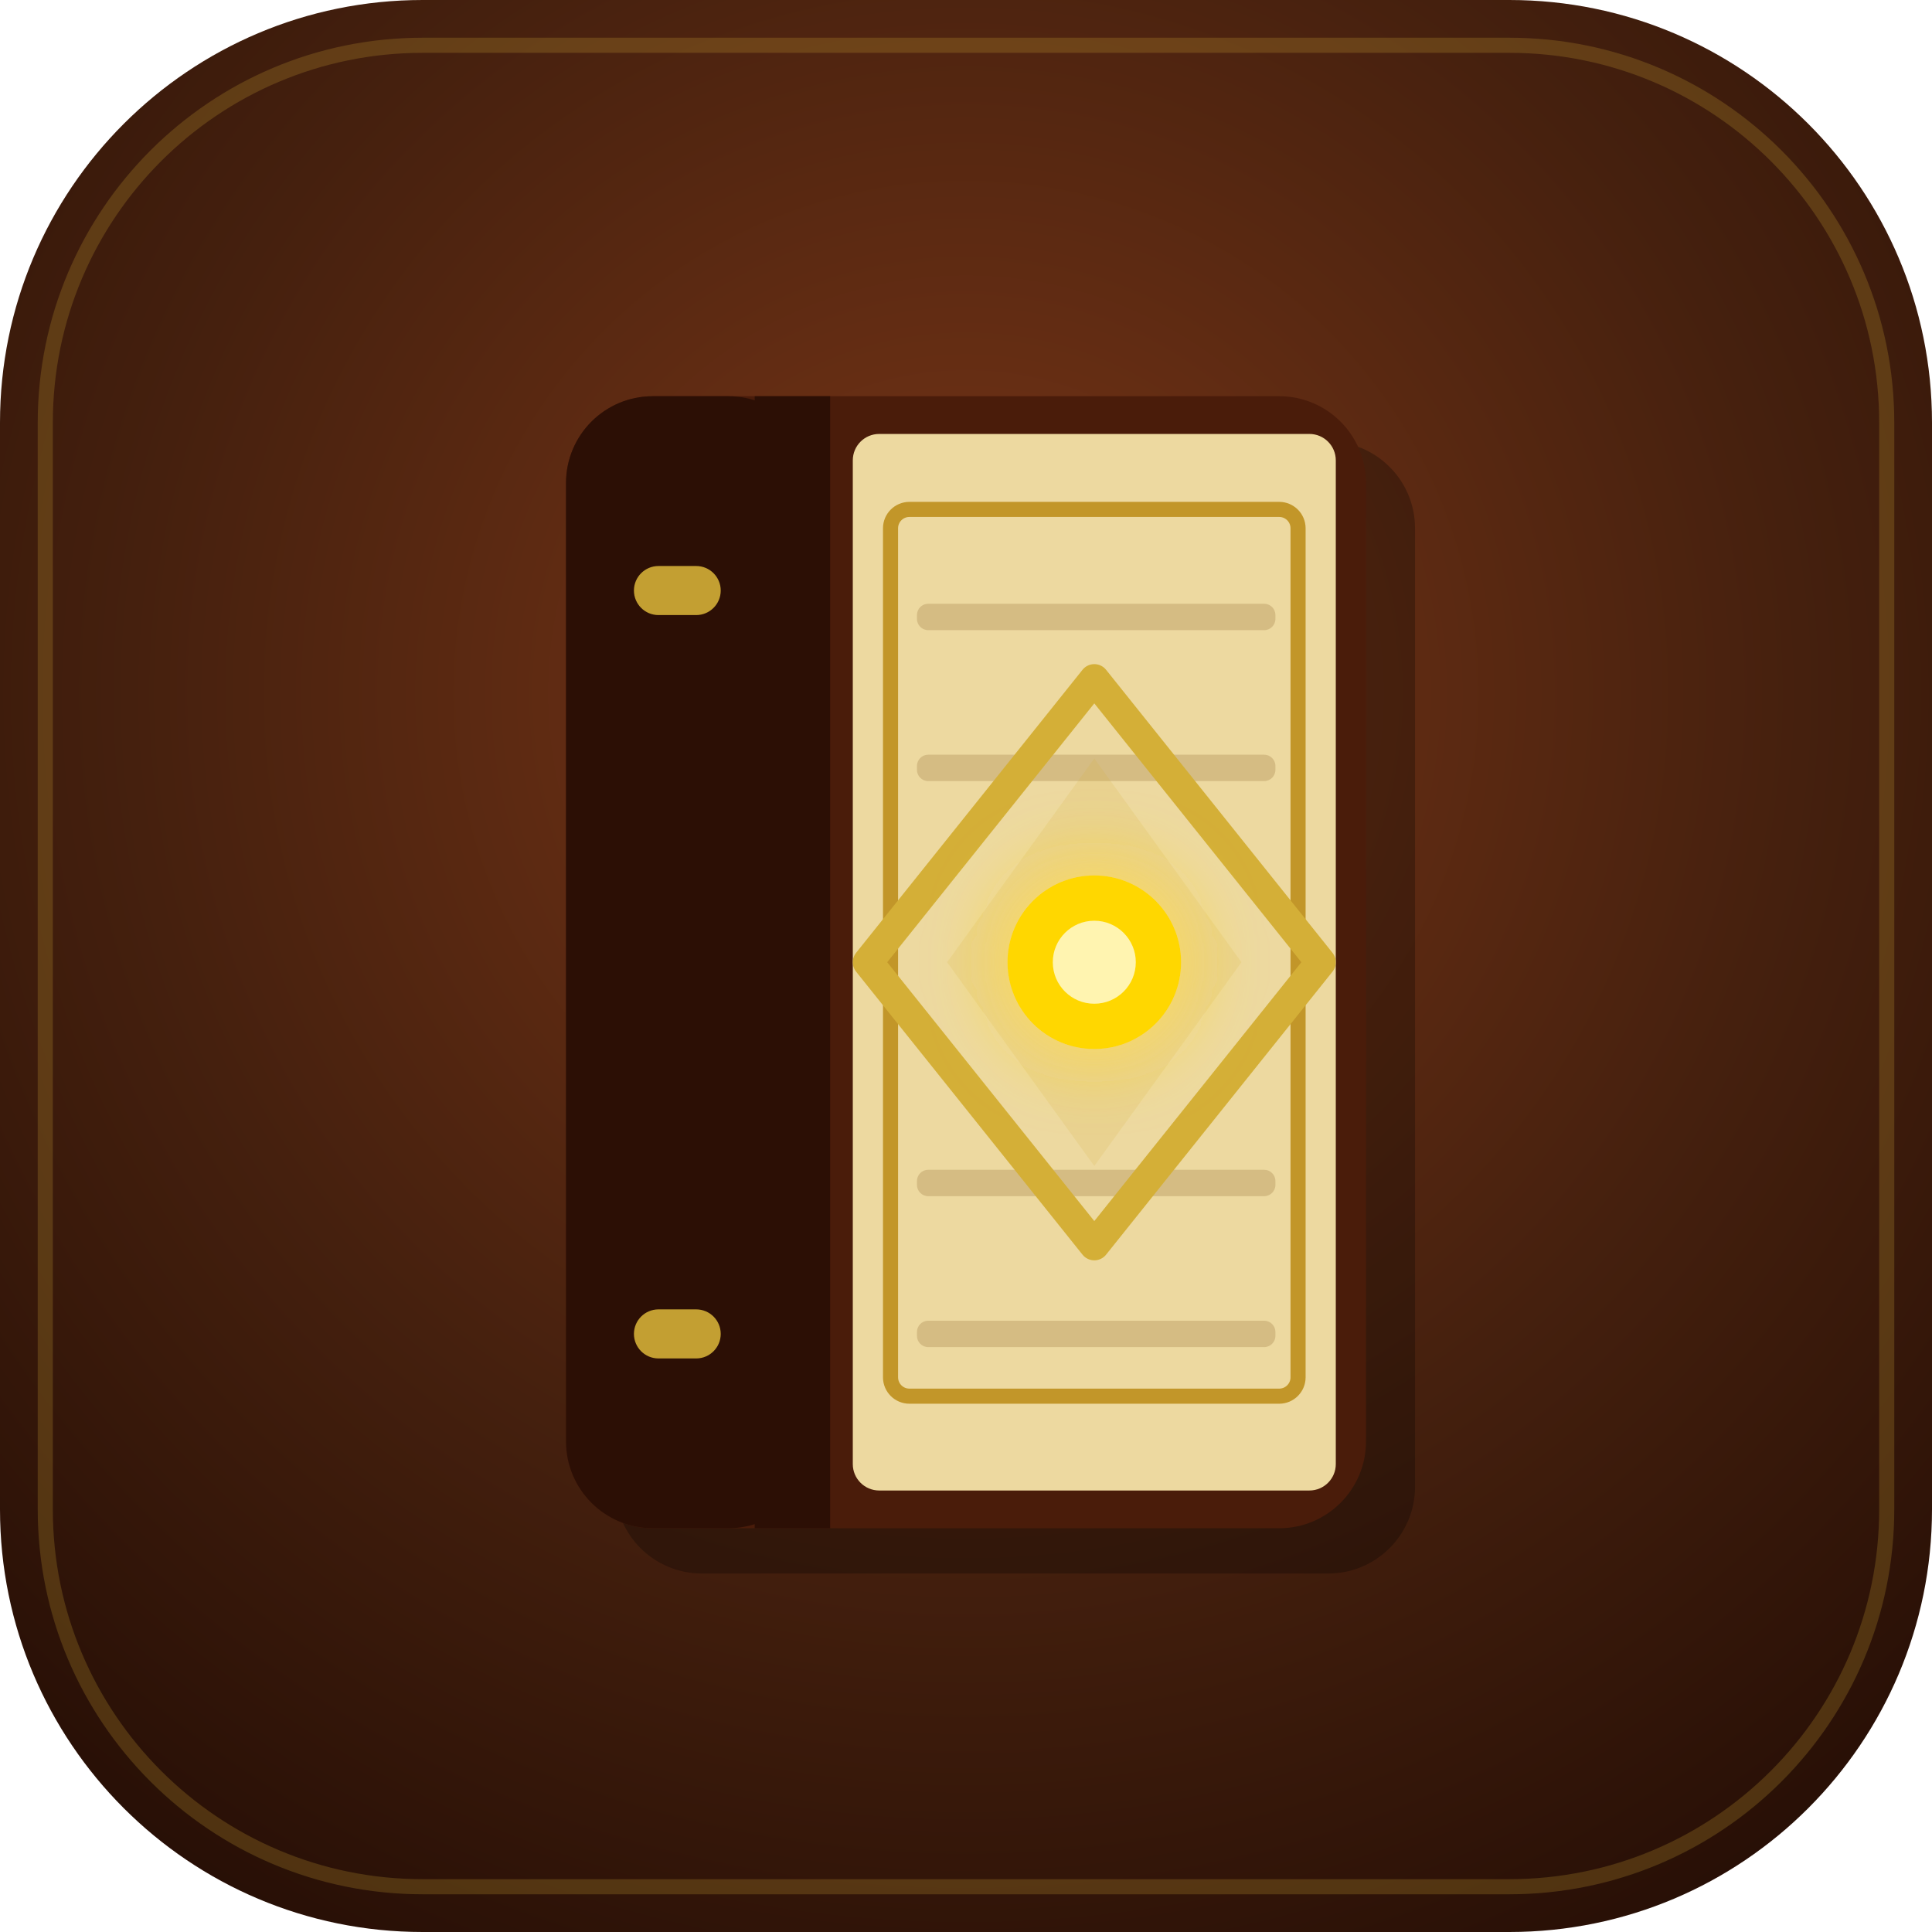
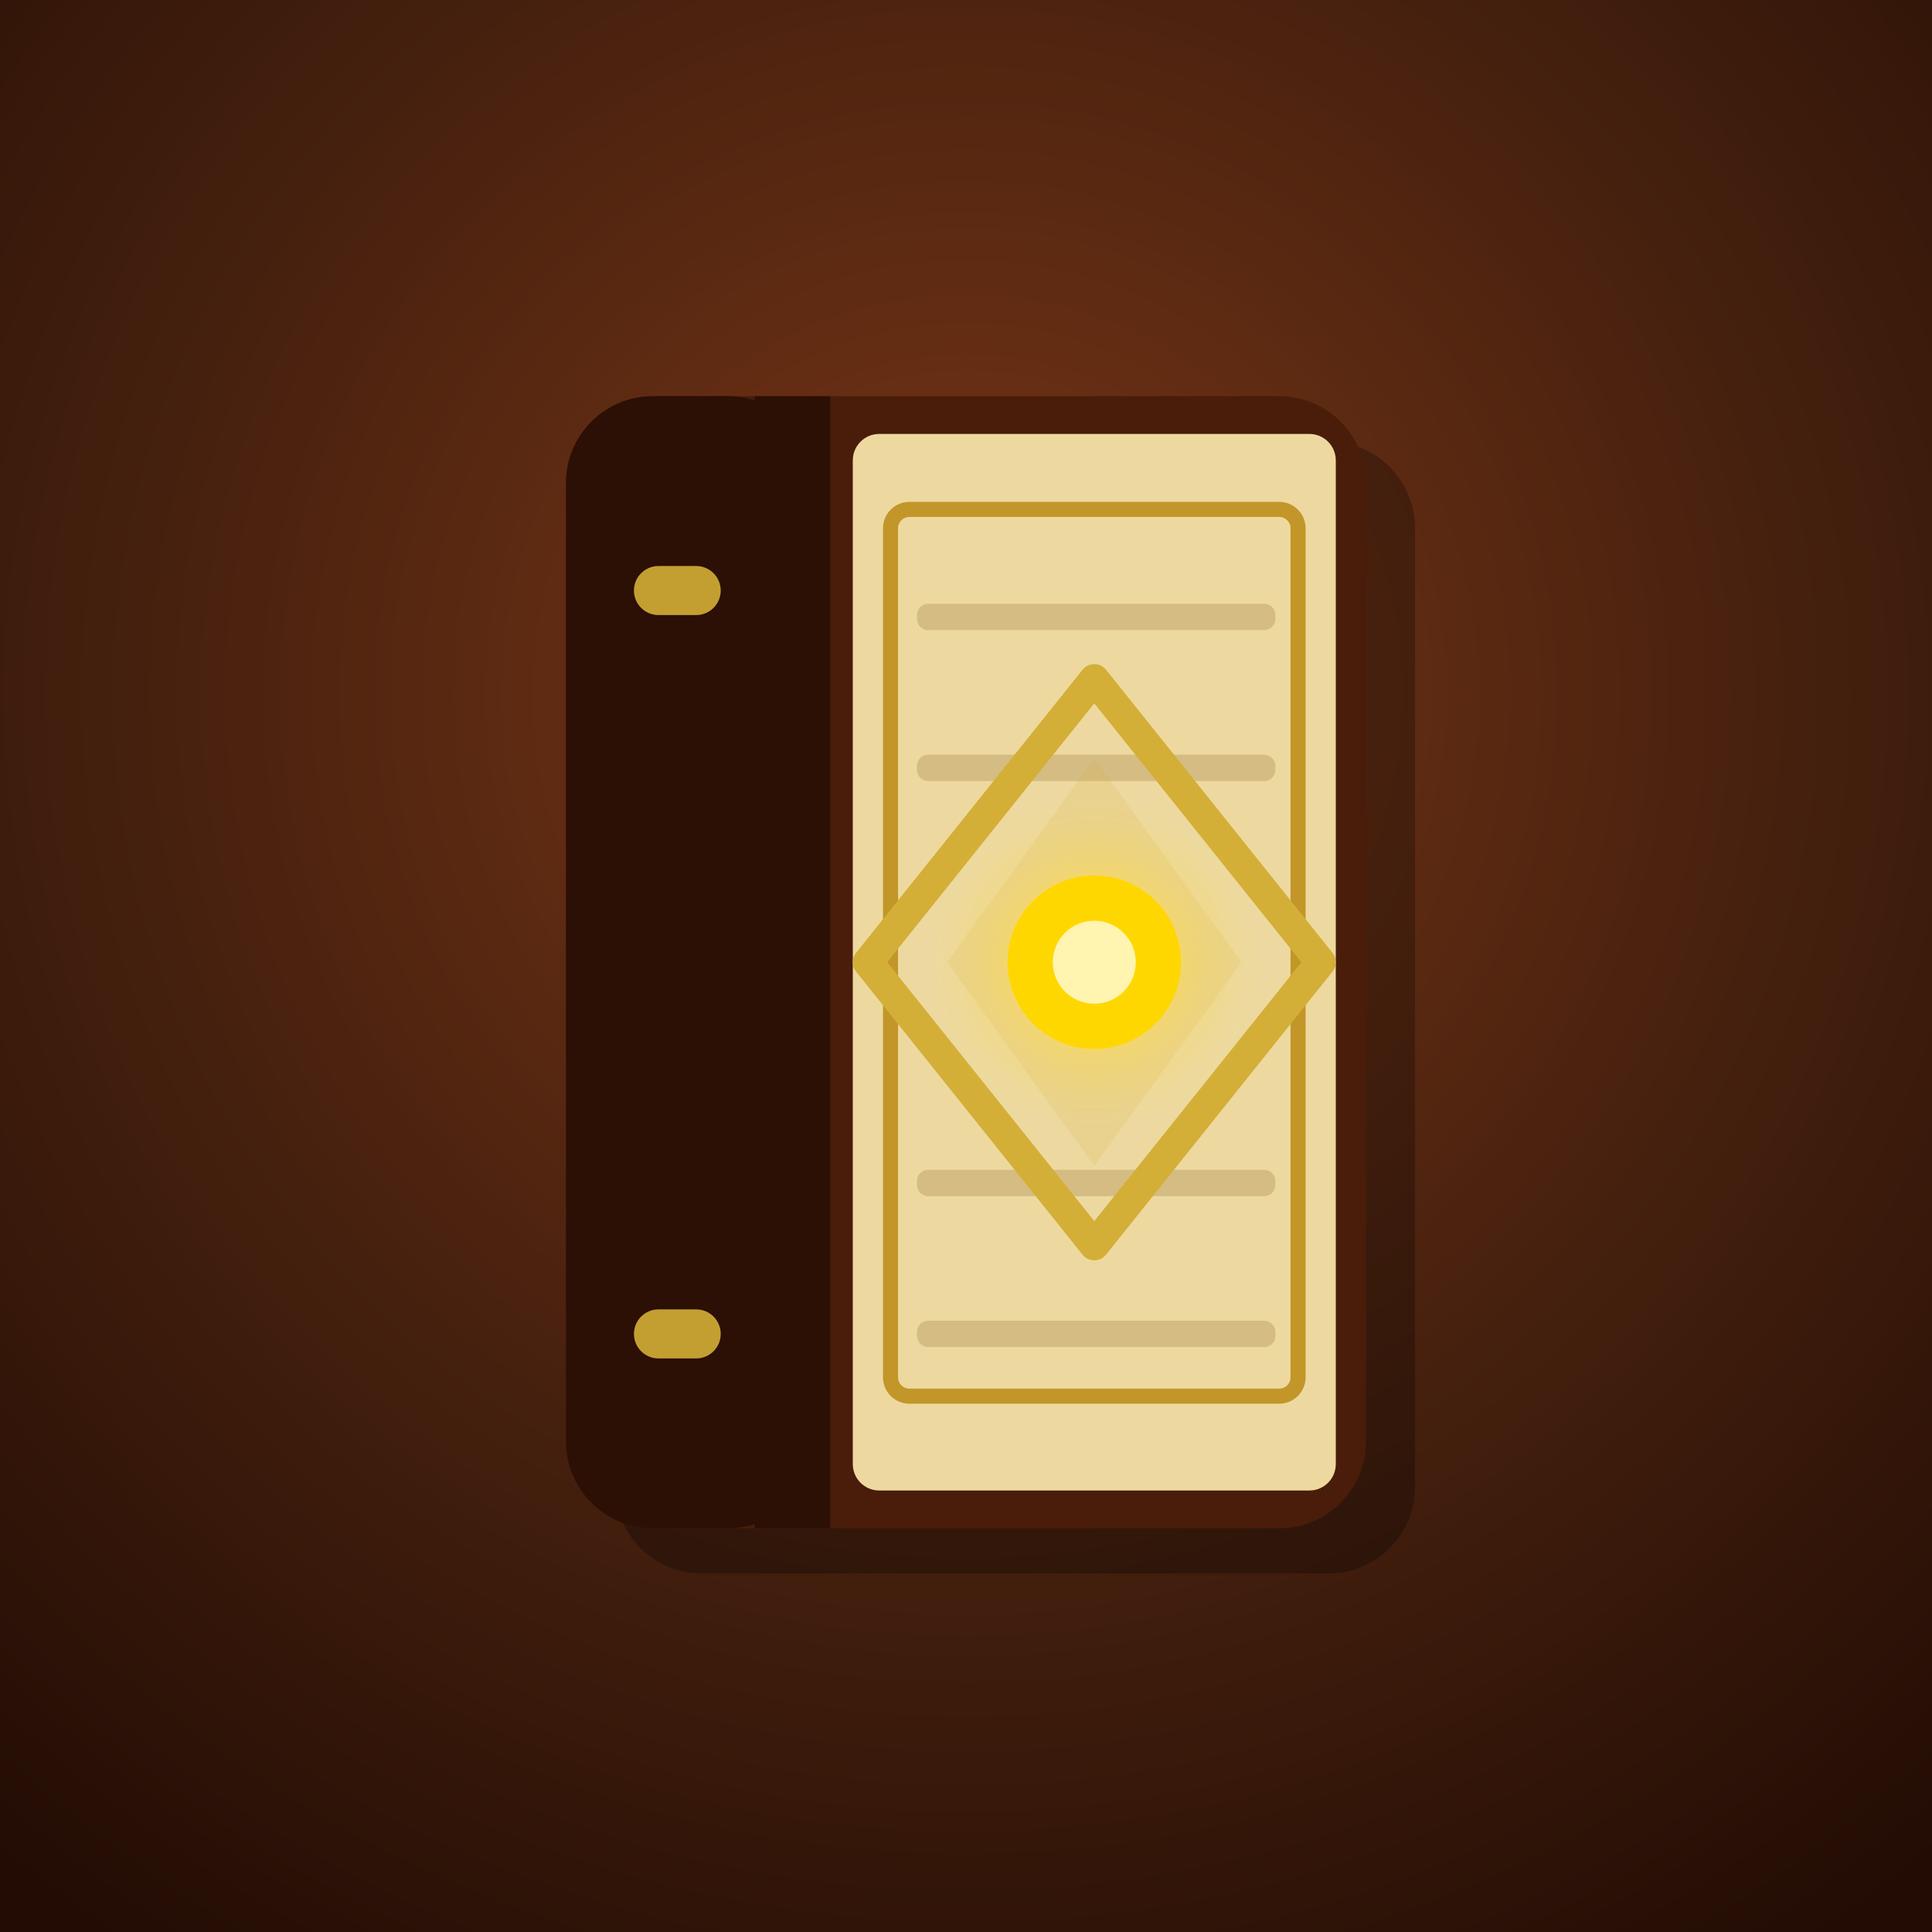
<svg xmlns="http://www.w3.org/2000/svg" viewBox="0 0 1024 1024">
  <defs>
    <radialGradient id="bg" cx="50%" cy="36%" r="78%">
      <stop offset="0%" stop-color="#7A3617" />
      <stop offset="55%" stop-color="#45200E" />
      <stop offset="100%" stop-color="#220C04" />
    </radialGradient>
    <filter id="glow" x="-60%" y="-60%" width="220%" height="220%">
      <feGaussianBlur stdDeviation="20" result="b" />
      <feMerge>
        <feMergeNode in="b" />
        <feMergeNode in="SourceGraphic" />
      </feMerge>
    </filter>
  </defs>
-   <rect width="1024" height="1024" rx="224" fill="url(#bg)" />
-   <rect x="24" y="24" width="976" height="976" rx="200" fill="none" stroke="#D4AF37" stroke-width="8" opacity="0.22" />
+   <rect width="1024" height="1024" fill="url(#bg)" />
  <rect x="326" y="234" width="424" height="600" rx="46" fill="#00000044" />
  <rect x="300" y="210" width="424" height="600" rx="46" fill="#4A1C0A" />
  <rect x="300" y="210" width="132" height="600" rx="46" fill="#2C0F05" />
  <rect x="400" y="210" width="40" height="600" fill="#2C0F05" />
  <rect x="452" y="230" width="256" height="560" rx="14" fill="#EDD9A0" />
  <rect x="486" y="320" width="190" height="14" rx="6" fill="#C4A870" opacity="0.6" />
  <rect x="486" y="400" width="190" height="14" rx="6" fill="#C4A870" opacity="0.6" />
  <rect x="486" y="620" width="190" height="14" rx="6" fill="#C4A870" opacity="0.6" />
  <rect x="486" y="700" width="190" height="14" rx="6" fill="#C4A870" opacity="0.6" />
  <rect x="472" y="270" width="216" height="470" rx="10" fill="none" stroke="#B8860B" stroke-width="8" opacity="0.8" />
  <polygon points="580,360 700,510 580,660 460,510" fill="none" stroke="#D4AF37" stroke-width="16" stroke-linejoin="round" />
  <polygon points="580,402 658,510 580,618 502,510" fill="#D4AF37" opacity="0.16" />
  <g filter="url(#glow)">
    <circle cx="580" cy="510" r="46" fill="#FFD700" />
    <circle cx="580" cy="510" r="22" fill="#FFF4B0" />
  </g>
  <rect x="336" y="300" width="46" height="26" rx="13" fill="#D4AF37" opacity="0.9" />
  <rect x="336" y="694" width="46" height="26" rx="13" fill="#D4AF37" opacity="0.9" />
</svg>
